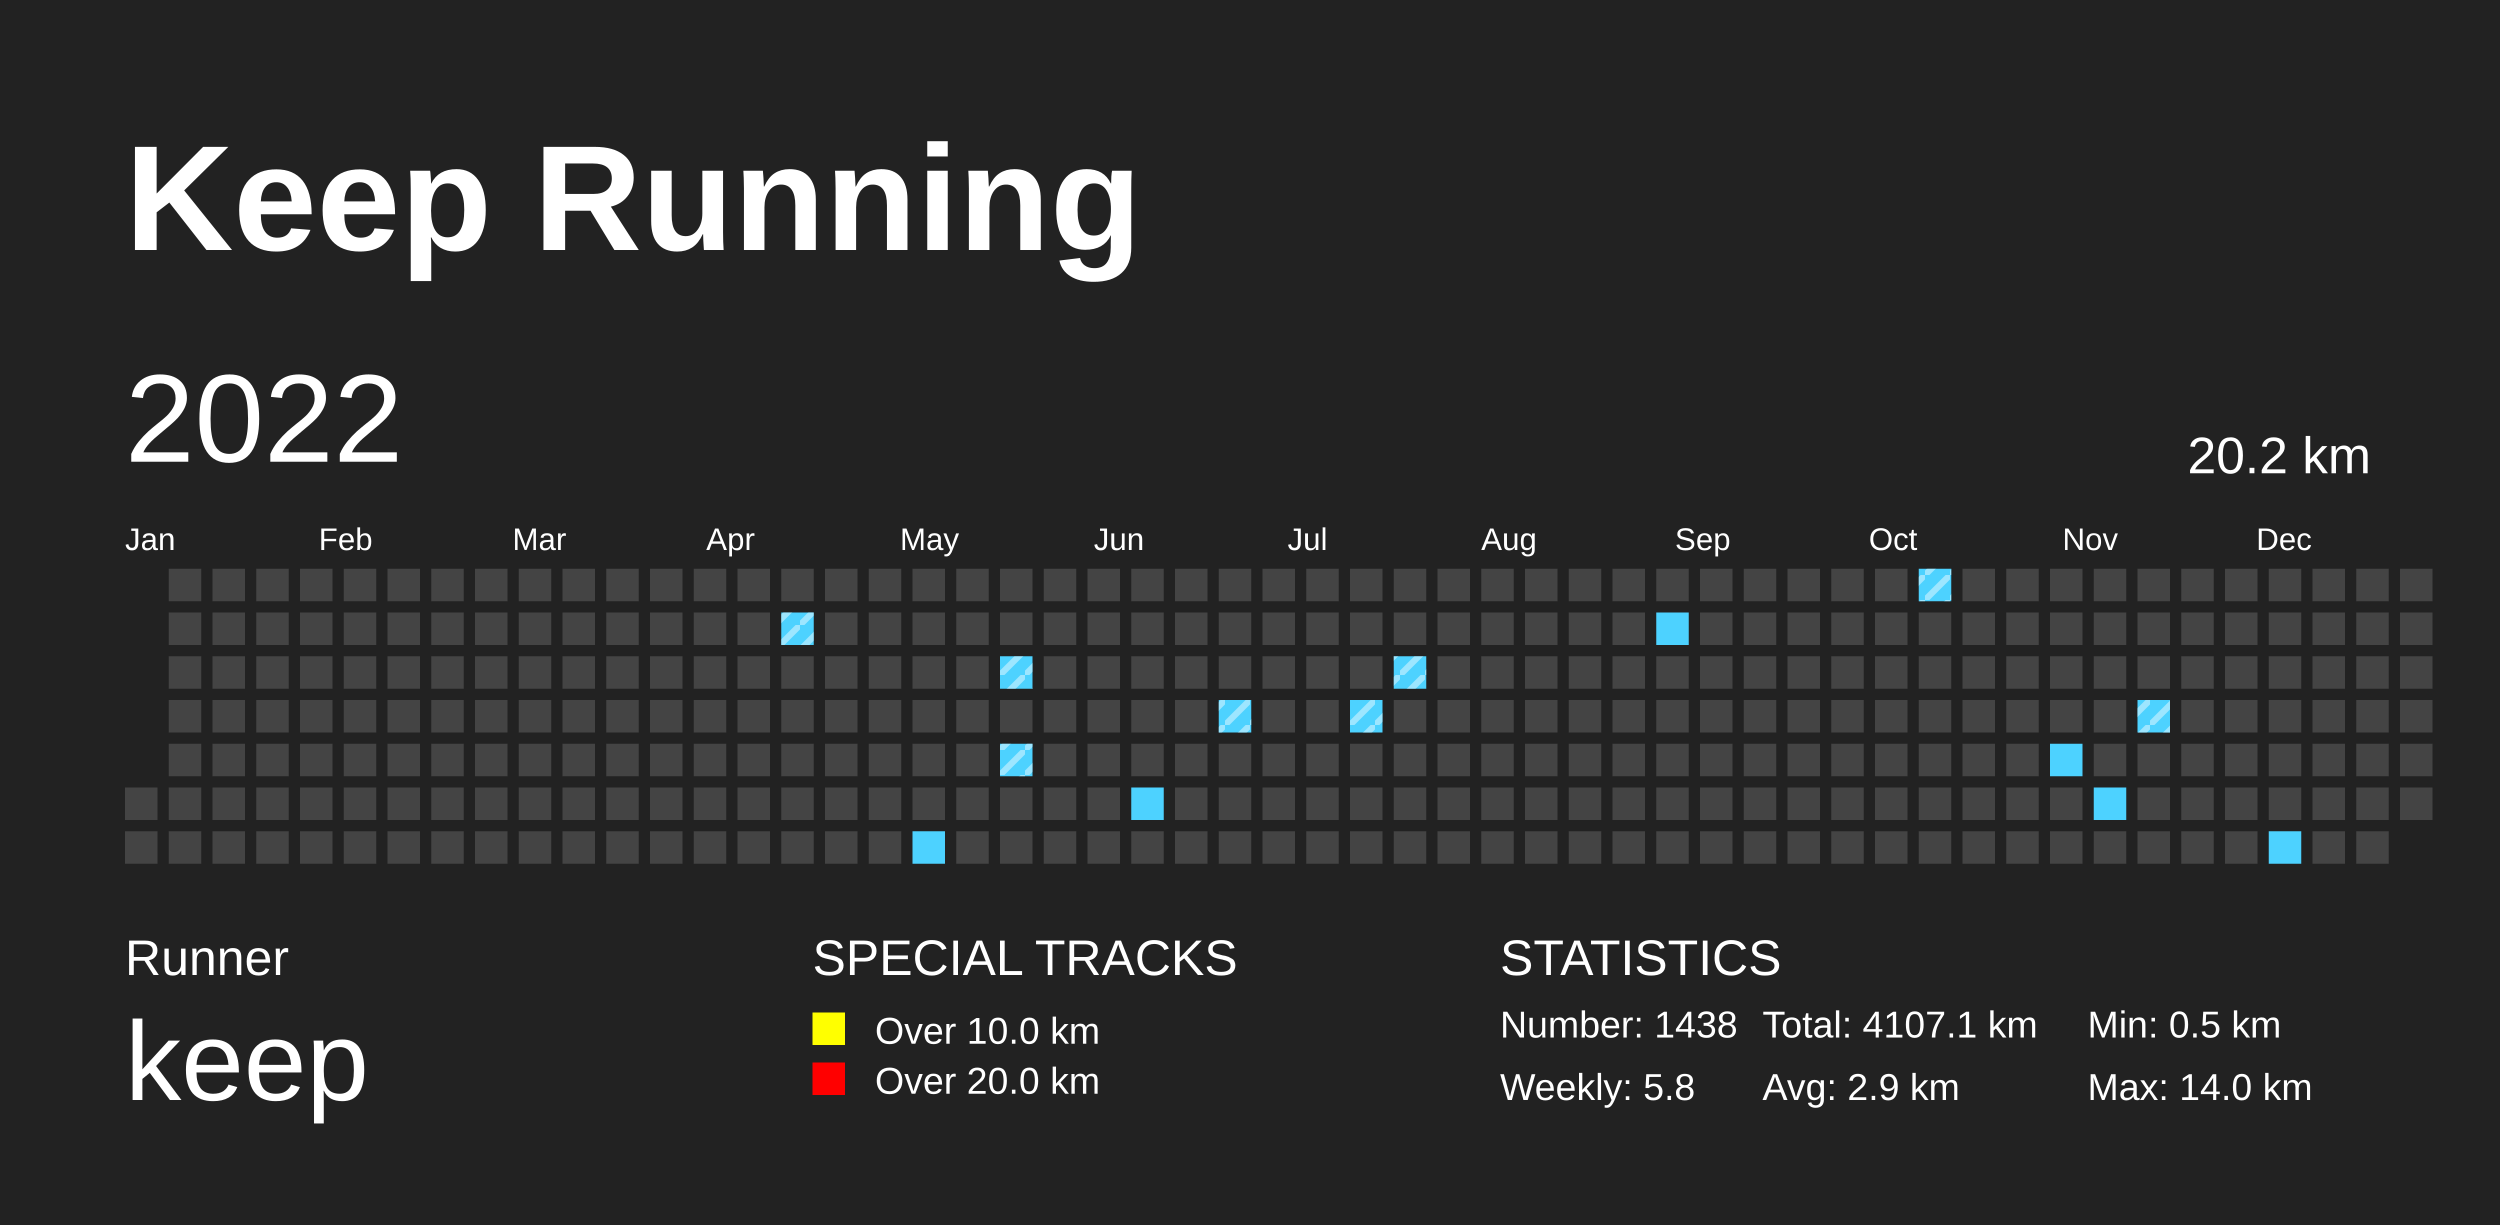
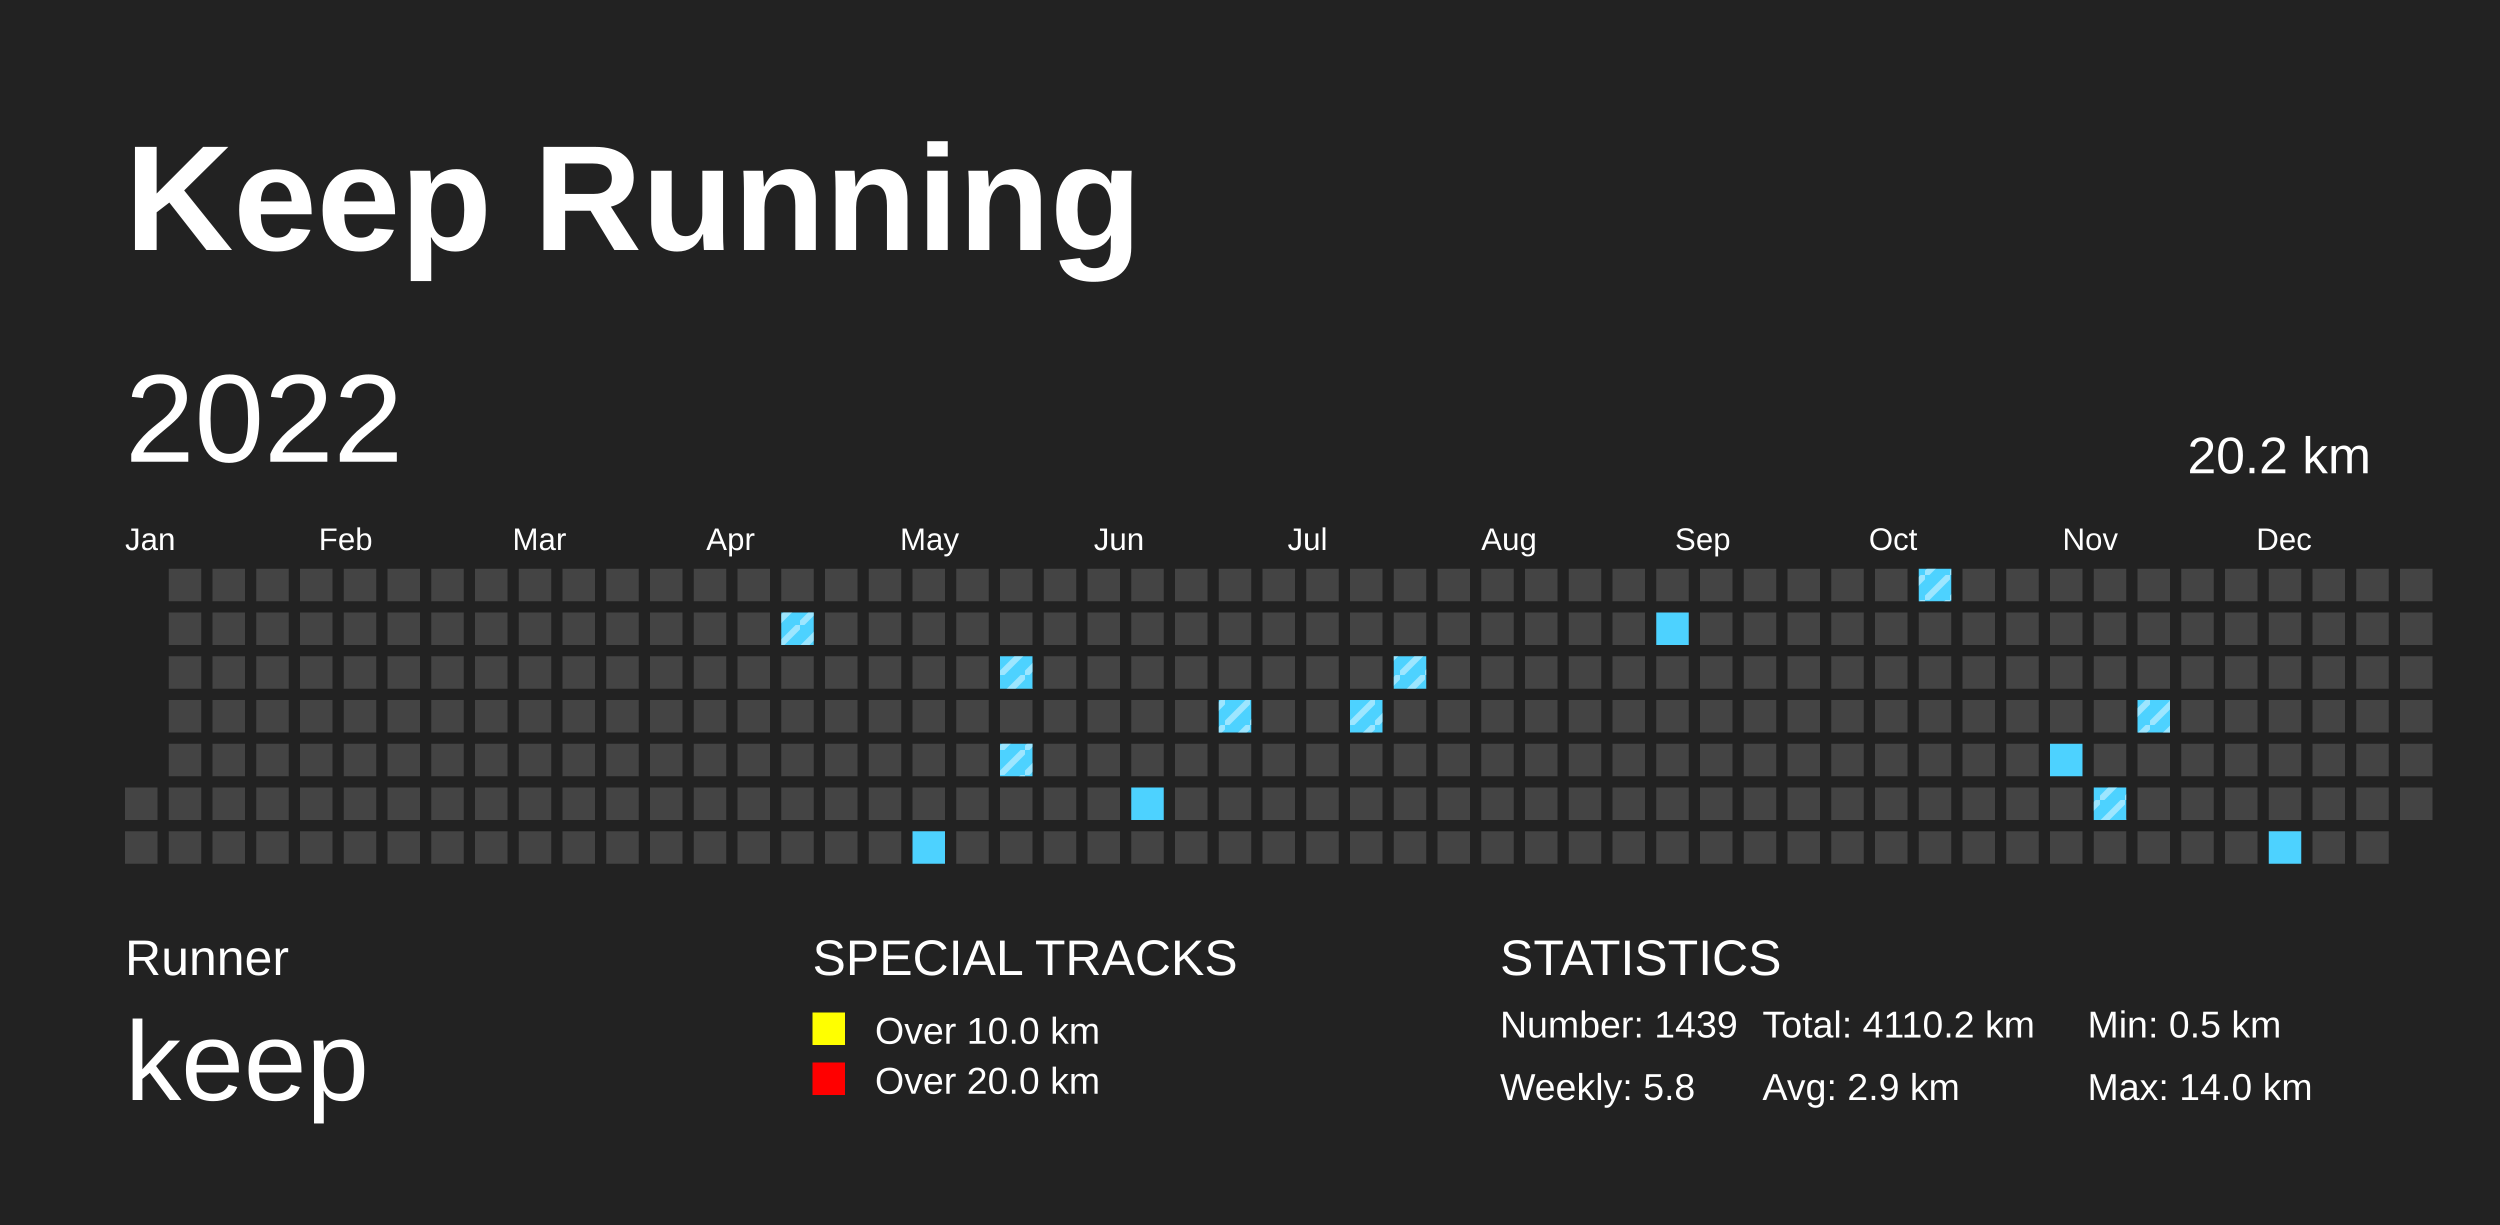
<svg xmlns="http://www.w3.org/2000/svg" baseProfile="full" height="98mm" version="1.1" viewBox="0,0,200,98" width="200mm">
  <defs>
    <pattern height="2" id="indoor-stripe" patternUnits="userSpaceOnUse" width="2">
      <line stroke="white" stroke-opacity="0.45" stroke-width="0.5" x1="0" x2="2" y1="2" y2="0" />
    </pattern>
  </defs>
  <rect fill="#222222" height="98" width="200" x="0" y="0" />
  <text fill="#FFFFFF" style="font-size:12px; font-family:Arial; font-weight:bold;" x="10" y="20">Keep Running</text>
  <text fill="#FFFFFF" style="font-size:4px; font-family:Arial" x="10" y="78">Runner</text>
  <text fill="#FFFFFF" style="font-size:9px; font-family:Arial" x="10" y="88">keep</text>
  <text fill="#FFFFFF" style="font-size:4px; font-family:Arial" x="65" y="78">SPECIAL TRACKS</text>
  <rect fill="yellow" height="2.6" width="2.6" x="65" y="81" />
  <text fill="#FFFFFF" style="font-size:3px; font-family:Arial" x="70" y="83.5">Over 10.0 km</text>
  <rect fill="red" height="2.6" width="2.6" x="65" y="85" />
  <text fill="#FFFFFF" style="font-size:3px; font-family:Arial" x="70" y="87.5">Over 20.0 km</text>
  <text fill="#FFFFFF" style="font-size:4px; font-family:Arial" x="120" y="78">STATISTICS</text>
-   <text fill="#FFFFFF" style="font-size:3px; font-family:Arial" x="120" y="83">Number: 1438</text>
+   <text fill="#FFFFFF" style="font-size:3px; font-family:Arial" x="120" y="83">Number: 1439</text>
  <text fill="#FFFFFF" style="font-size:3px; font-family:Arial" x="120" y="88">Weekly: 5.8</text>
-   <text fill="#FFFFFF" style="font-size:3px; font-family:Arial" x="141" y="83">Total: 4107.1 km</text>
+   <text fill="#FFFFFF" style="font-size:3px; font-family:Arial" x="141" y="83">Total: 4110.2 km</text>
  <text fill="#FFFFFF" style="font-size:3px; font-family:Arial" x="141" y="88">Avg: 2.9 km</text>
  <text fill="#FFFFFF" style="font-size:3px; font-family:Arial" x="167" y="83">Min: 0.5 km</text>
  <text fill="#FFFFFF" style="font-size:3px; font-family:Arial" x="167" y="88">Max: 14.0 km</text>
  <text dominant-baseline="hanging" fill="#FFFFFF" style="font-size:10.0px; font-family:Arial;" x="10" y="30">2022</text>
  <text dominant-baseline="hanging" fill="#FFFFFF" style="font-size:4.125px; font-family:Arial;" x="175" y="35">20.2 km</text>
  <text fill="#FFFFFF" style="font-size:2.5px; font-family:Arial" x="10.0" y="44">Jan</text>
  <text fill="#FFFFFF" style="font-size:2.5px; font-family:Arial" x="25.5" y="44">Feb</text>
  <text fill="#FFFFFF" style="font-size:2.5px; font-family:Arial" x="41.0" y="44">Mar</text>
  <text fill="#FFFFFF" style="font-size:2.5px; font-family:Arial" x="56.5" y="44">Apr</text>
  <text fill="#FFFFFF" style="font-size:2.5px; font-family:Arial" x="72.0" y="44">May</text>
  <text fill="#FFFFFF" style="font-size:2.5px; font-family:Arial" x="87.5" y="44">Jun</text>
  <text fill="#FFFFFF" style="font-size:2.5px; font-family:Arial" x="103.0" y="44">Jul</text>
  <text fill="#FFFFFF" style="font-size:2.5px; font-family:Arial" x="118.5" y="44">Aug</text>
  <text fill="#FFFFFF" style="font-size:2.5px; font-family:Arial" x="134.0" y="44">Sep</text>
  <text fill="#FFFFFF" style="font-size:2.5px; font-family:Arial" x="149.5" y="44">Oct</text>
  <text fill="#FFFFFF" style="font-size:2.5px; font-family:Arial" x="165.0" y="44">Nov</text>
  <text fill="#FFFFFF" style="font-size:2.5px; font-family:Arial" x="180.5" y="44">Dec</text>
  <rect fill="#444444" height="2.6" width="2.6" x="10.0" y="63.0" />
  <rect fill="#444444" height="2.6" width="2.6" x="10.0" y="66.5" />
  <rect fill="#444444" height="2.6" width="2.6" x="13.5" y="45.5" />
  <rect fill="#444444" height="2.6" width="2.6" x="13.5" y="49.0" />
  <rect fill="#444444" height="2.6" width="2.6" x="13.5" y="52.5" />
  <rect fill="#444444" height="2.6" width="2.6" x="13.5" y="56.0" />
  <rect fill="#444444" height="2.6" width="2.6" x="13.5" y="59.5" />
  <rect fill="#444444" height="2.6" width="2.6" x="13.5" y="63.0" />
  <rect fill="#444444" height="2.6" width="2.6" x="13.5" y="66.5" />
  <rect fill="#444444" height="2.6" width="2.6" x="17.0" y="45.5" />
  <rect fill="#444444" height="2.6" width="2.6" x="17.0" y="49.0" />
  <rect fill="#444444" height="2.6" width="2.6" x="17.0" y="52.5" />
  <rect fill="#444444" height="2.6" width="2.6" x="17.0" y="56.0" />
  <rect fill="#444444" height="2.6" width="2.6" x="17.0" y="59.5" />
  <rect fill="#444444" height="2.6" width="2.6" x="17.0" y="63.0" />
  <rect fill="#444444" height="2.6" width="2.6" x="17.0" y="66.5" />
  <rect fill="#444444" height="2.6" width="2.6" x="20.5" y="45.5" />
  <rect fill="#444444" height="2.6" width="2.6" x="20.5" y="49.0" />
  <rect fill="#444444" height="2.6" width="2.6" x="20.5" y="52.5" />
  <rect fill="#444444" height="2.6" width="2.6" x="20.5" y="56.0" />
  <rect fill="#444444" height="2.6" width="2.6" x="20.5" y="59.5" />
  <rect fill="#444444" height="2.6" width="2.6" x="20.5" y="63.0" />
  <rect fill="#444444" height="2.6" width="2.6" x="20.5" y="66.5" />
  <rect fill="#444444" height="2.6" width="2.6" x="24.0" y="45.5" />
  <rect fill="#444444" height="2.6" width="2.6" x="24.0" y="49.0" />
  <rect fill="#444444" height="2.6" width="2.6" x="24.0" y="52.5" />
  <rect fill="#444444" height="2.6" width="2.6" x="24.0" y="56.0" />
  <rect fill="#444444" height="2.6" width="2.6" x="24.0" y="59.5" />
  <rect fill="#444444" height="2.6" width="2.6" x="24.0" y="63.0" />
  <rect fill="#444444" height="2.6" width="2.6" x="24.0" y="66.5" />
  <rect fill="#444444" height="2.6" width="2.6" x="27.5" y="45.5" />
  <rect fill="#444444" height="2.6" width="2.6" x="27.5" y="49.0" />
  <rect fill="#444444" height="2.6" width="2.6" x="27.5" y="52.5" />
  <rect fill="#444444" height="2.6" width="2.6" x="27.5" y="56.0" />
  <rect fill="#444444" height="2.6" width="2.6" x="27.5" y="59.5" />
  <rect fill="#444444" height="2.6" width="2.6" x="27.5" y="63.0" />
  <rect fill="#444444" height="2.6" width="2.6" x="27.5" y="66.5" />
  <rect fill="#444444" height="2.6" width="2.6" x="31.0" y="45.5" />
  <rect fill="#444444" height="2.6" width="2.6" x="31.0" y="49.0" />
  <rect fill="#444444" height="2.6" width="2.6" x="31.0" y="52.5" />
  <rect fill="#444444" height="2.6" width="2.6" x="31.0" y="56.0" />
  <rect fill="#444444" height="2.6" width="2.6" x="31.0" y="59.5" />
  <rect fill="#444444" height="2.6" width="2.6" x="31.0" y="63.0" />
  <rect fill="#444444" height="2.6" width="2.6" x="31.0" y="66.5" />
  <rect fill="#444444" height="2.6" width="2.6" x="34.5" y="45.5" />
  <rect fill="#444444" height="2.6" width="2.6" x="34.5" y="49.0" />
  <rect fill="#444444" height="2.6" width="2.6" x="34.5" y="52.5" />
  <rect fill="#444444" height="2.6" width="2.6" x="34.5" y="56.0" />
  <rect fill="#444444" height="2.6" width="2.6" x="34.5" y="59.5" />
  <rect fill="#444444" height="2.6" width="2.6" x="34.5" y="63.0" />
  <rect fill="#444444" height="2.6" width="2.6" x="34.5" y="66.5" />
  <rect fill="#444444" height="2.6" width="2.6" x="38.0" y="45.5" />
  <rect fill="#444444" height="2.6" width="2.6" x="38.0" y="49.0" />
  <rect fill="#444444" height="2.6" width="2.6" x="38.0" y="52.5" />
  <rect fill="#444444" height="2.6" width="2.6" x="38.0" y="56.0" />
  <rect fill="#444444" height="2.6" width="2.6" x="38.0" y="59.5" />
  <rect fill="#444444" height="2.6" width="2.6" x="38.0" y="63.0" />
  <rect fill="#444444" height="2.6" width="2.6" x="38.0" y="66.5" />
  <rect fill="#444444" height="2.6" width="2.6" x="41.5" y="45.5" />
  <rect fill="#444444" height="2.6" width="2.6" x="41.5" y="49.0" />
  <rect fill="#444444" height="2.6" width="2.6" x="41.5" y="52.5" />
  <rect fill="#444444" height="2.6" width="2.6" x="41.5" y="56.0" />
  <rect fill="#444444" height="2.6" width="2.6" x="41.5" y="59.5" />
  <rect fill="#444444" height="2.6" width="2.6" x="41.5" y="63.0" />
  <rect fill="#444444" height="2.6" width="2.6" x="41.5" y="66.5" />
  <rect fill="#444444" height="2.6" width="2.6" x="45.0" y="45.5" />
  <rect fill="#444444" height="2.6" width="2.6" x="45.0" y="49.0" />
  <rect fill="#444444" height="2.6" width="2.6" x="45.0" y="52.5" />
  <rect fill="#444444" height="2.6" width="2.6" x="45.0" y="56.0" />
  <rect fill="#444444" height="2.6" width="2.6" x="45.0" y="59.5" />
  <rect fill="#444444" height="2.6" width="2.6" x="45.0" y="63.0" />
  <rect fill="#444444" height="2.6" width="2.6" x="45.0" y="66.5" />
  <rect fill="#444444" height="2.6" width="2.6" x="48.5" y="45.5" />
  <rect fill="#444444" height="2.6" width="2.6" x="48.5" y="49.0" />
  <rect fill="#444444" height="2.6" width="2.6" x="48.5" y="52.5" />
  <rect fill="#444444" height="2.6" width="2.6" x="48.5" y="56.0" />
  <rect fill="#444444" height="2.6" width="2.6" x="48.5" y="59.5" />
  <rect fill="#444444" height="2.6" width="2.6" x="48.5" y="63.0" />
  <rect fill="#444444" height="2.6" width="2.6" x="48.5" y="66.5" />
  <rect fill="#444444" height="2.6" width="2.6" x="52.0" y="45.5" />
  <rect fill="#444444" height="2.6" width="2.6" x="52.0" y="49.0" />
  <rect fill="#444444" height="2.6" width="2.6" x="52.0" y="52.5" />
  <rect fill="#444444" height="2.6" width="2.6" x="52.0" y="56.0" />
  <rect fill="#444444" height="2.6" width="2.6" x="52.0" y="59.5" />
  <rect fill="#444444" height="2.6" width="2.6" x="52.0" y="63.0" />
  <rect fill="#444444" height="2.6" width="2.6" x="52.0" y="66.5" />
  <rect fill="#444444" height="2.6" width="2.6" x="55.5" y="45.5" />
  <rect fill="#444444" height="2.6" width="2.6" x="55.5" y="49.0" />
  <rect fill="#444444" height="2.6" width="2.6" x="55.5" y="52.5" />
  <rect fill="#444444" height="2.6" width="2.6" x="55.5" y="56.0" />
  <rect fill="#444444" height="2.6" width="2.6" x="55.5" y="59.5" />
  <rect fill="#444444" height="2.6" width="2.6" x="55.5" y="63.0" />
  <rect fill="#444444" height="2.6" width="2.6" x="55.5" y="66.5" />
  <rect fill="#444444" height="2.6" width="2.6" x="59.0" y="45.5" />
  <rect fill="#444444" height="2.6" width="2.6" x="59.0" y="49.0" />
  <rect fill="#444444" height="2.6" width="2.6" x="59.0" y="52.5" />
  <rect fill="#444444" height="2.6" width="2.6" x="59.0" y="56.0" />
  <rect fill="#444444" height="2.6" width="2.6" x="59.0" y="59.5" />
  <rect fill="#444444" height="2.6" width="2.6" x="59.0" y="63.0" />
  <rect fill="#444444" height="2.6" width="2.6" x="59.0" y="66.5" />
  <rect fill="#444444" height="2.6" width="2.6" x="62.5" y="45.5" />
  <rect fill="#4DD2FF" height="2.6" width="2.6" x="62.5" y="49.0" />
  <rect fill="url(#indoor-stripe)" height="2.6" style="pointer-events: none;" width="2.6" x="62.5" y="49.0" />
  <rect fill="#444444" height="2.6" width="2.6" x="62.5" y="52.5" />
  <rect fill="#444444" height="2.6" width="2.6" x="62.5" y="56.0" />
  <rect fill="#444444" height="2.6" width="2.6" x="62.5" y="59.5" />
  <rect fill="#444444" height="2.6" width="2.6" x="62.5" y="63.0" />
  <rect fill="#444444" height="2.6" width="2.6" x="62.5" y="66.5" />
  <rect fill="#444444" height="2.6" width="2.6" x="66.0" y="45.5" />
  <rect fill="#444444" height="2.6" width="2.6" x="66.0" y="49.0" />
  <rect fill="#444444" height="2.6" width="2.6" x="66.0" y="52.5" />
  <rect fill="#444444" height="2.6" width="2.6" x="66.0" y="56.0" />
  <rect fill="#444444" height="2.6" width="2.6" x="66.0" y="59.5" />
  <rect fill="#444444" height="2.6" width="2.6" x="66.0" y="63.0" />
  <rect fill="#444444" height="2.6" width="2.6" x="66.0" y="66.5" />
  <rect fill="#444444" height="2.6" width="2.6" x="69.5" y="45.5" />
  <rect fill="#444444" height="2.6" width="2.6" x="69.5" y="49.0" />
  <rect fill="#444444" height="2.6" width="2.6" x="69.5" y="52.5" />
  <rect fill="#444444" height="2.6" width="2.6" x="69.5" y="56.0" />
  <rect fill="#444444" height="2.6" width="2.6" x="69.5" y="59.5" />
  <rect fill="#444444" height="2.6" width="2.6" x="69.5" y="63.0" />
  <rect fill="#444444" height="2.6" width="2.6" x="69.5" y="66.5" />
  <rect fill="#444444" height="2.6" width="2.6" x="73.0" y="45.5" />
  <rect fill="#444444" height="2.6" width="2.6" x="73.0" y="49.0" />
  <rect fill="#444444" height="2.6" width="2.6" x="73.0" y="52.5" />
  <rect fill="#444444" height="2.6" width="2.6" x="73.0" y="56.0" />
  <rect fill="#444444" height="2.6" width="2.6" x="73.0" y="59.5" />
  <rect fill="#444444" height="2.6" width="2.6" x="73.0" y="63.0" />
  <rect fill="#4DD2FF" height="2.6" width="2.6" x="73.0" y="66.5" />
  <rect fill="#444444" height="2.6" width="2.6" x="76.5" y="45.5" />
  <rect fill="#444444" height="2.6" width="2.6" x="76.5" y="49.0" />
  <rect fill="#444444" height="2.6" width="2.6" x="76.5" y="52.5" />
  <rect fill="#444444" height="2.6" width="2.6" x="76.5" y="56.0" />
  <rect fill="#444444" height="2.6" width="2.6" x="76.5" y="59.5" />
  <rect fill="#444444" height="2.6" width="2.6" x="76.5" y="63.0" />
  <rect fill="#444444" height="2.6" width="2.6" x="76.5" y="66.5" />
  <rect fill="#444444" height="2.6" width="2.6" x="80.0" y="45.5" />
  <rect fill="#444444" height="2.6" width="2.6" x="80.0" y="49.0" />
  <rect fill="#4DD2FF" height="2.6" width="2.6" x="80.0" y="52.5" />
  <rect fill="url(#indoor-stripe)" height="2.6" style="pointer-events: none;" width="2.6" x="80.0" y="52.5" />
  <rect fill="#444444" height="2.6" width="2.6" x="80.0" y="56.0" />
  <rect fill="#4DD2FF" height="2.6" width="2.6" x="80.0" y="59.5" />
  <rect fill="url(#indoor-stripe)" height="2.6" style="pointer-events: none;" width="2.6" x="80.0" y="59.5" />
  <rect fill="#444444" height="2.6" width="2.6" x="80.0" y="63.0" />
  <rect fill="#444444" height="2.6" width="2.6" x="80.0" y="66.5" />
  <rect fill="#444444" height="2.6" width="2.6" x="83.5" y="45.5" />
  <rect fill="#444444" height="2.6" width="2.6" x="83.5" y="49.0" />
  <rect fill="#444444" height="2.6" width="2.6" x="83.5" y="52.5" />
  <rect fill="#444444" height="2.6" width="2.6" x="83.5" y="56.0" />
  <rect fill="#444444" height="2.6" width="2.6" x="83.5" y="59.5" />
  <rect fill="#444444" height="2.6" width="2.6" x="83.5" y="63.0" />
  <rect fill="#444444" height="2.6" width="2.6" x="83.5" y="66.5" />
  <rect fill="#444444" height="2.6" width="2.6" x="87.0" y="45.5" />
  <rect fill="#444444" height="2.6" width="2.6" x="87.0" y="49.0" />
  <rect fill="#444444" height="2.6" width="2.6" x="87.0" y="52.5" />
  <rect fill="#444444" height="2.6" width="2.6" x="87.0" y="56.0" />
  <rect fill="#444444" height="2.6" width="2.6" x="87.0" y="59.5" />
  <rect fill="#444444" height="2.6" width="2.6" x="87.0" y="63.0" />
  <rect fill="#444444" height="2.6" width="2.6" x="87.0" y="66.5" />
  <rect fill="#444444" height="2.6" width="2.6" x="90.5" y="45.5" />
  <rect fill="#444444" height="2.6" width="2.6" x="90.5" y="49.0" />
  <rect fill="#444444" height="2.6" width="2.6" x="90.5" y="52.5" />
  <rect fill="#444444" height="2.6" width="2.6" x="90.5" y="56.0" />
  <rect fill="#444444" height="2.6" width="2.6" x="90.5" y="59.5" />
  <rect fill="#4DD2FF" height="2.6" width="2.6" x="90.5" y="63.0" />
  <rect fill="#444444" height="2.6" width="2.6" x="90.5" y="66.5" />
  <rect fill="#444444" height="2.6" width="2.6" x="94.0" y="45.5" />
  <rect fill="#444444" height="2.6" width="2.6" x="94.0" y="49.0" />
  <rect fill="#444444" height="2.6" width="2.6" x="94.0" y="52.5" />
  <rect fill="#444444" height="2.6" width="2.6" x="94.0" y="56.0" />
  <rect fill="#444444" height="2.6" width="2.6" x="94.0" y="59.5" />
  <rect fill="#444444" height="2.6" width="2.6" x="94.0" y="63.0" />
  <rect fill="#444444" height="2.6" width="2.6" x="94.0" y="66.5" />
  <rect fill="#444444" height="2.6" width="2.6" x="97.5" y="45.5" />
  <rect fill="#444444" height="2.6" width="2.6" x="97.5" y="49.0" />
  <rect fill="#444444" height="2.6" width="2.6" x="97.5" y="52.5" />
  <rect fill="#4DD2FF" height="2.6" width="2.6" x="97.5" y="56.0" />
  <rect fill="url(#indoor-stripe)" height="2.6" style="pointer-events: none;" width="2.6" x="97.5" y="56.0" />
  <rect fill="#444444" height="2.6" width="2.6" x="97.5" y="59.5" />
  <rect fill="#444444" height="2.6" width="2.6" x="97.5" y="63.0" />
  <rect fill="#444444" height="2.6" width="2.6" x="97.5" y="66.5" />
  <rect fill="#444444" height="2.6" width="2.6" x="101.0" y="45.5" />
  <rect fill="#444444" height="2.6" width="2.6" x="101.0" y="49.0" />
  <rect fill="#444444" height="2.6" width="2.6" x="101.0" y="52.5" />
  <rect fill="#444444" height="2.6" width="2.6" x="101.0" y="56.0" />
  <rect fill="#444444" height="2.6" width="2.6" x="101.0" y="59.5" />
  <rect fill="#444444" height="2.6" width="2.6" x="101.0" y="63.0" />
  <rect fill="#444444" height="2.6" width="2.6" x="101.0" y="66.5" />
  <rect fill="#444444" height="2.6" width="2.6" x="104.5" y="45.5" />
  <rect fill="#444444" height="2.6" width="2.6" x="104.5" y="49.0" />
  <rect fill="#444444" height="2.6" width="2.6" x="104.5" y="52.5" />
  <rect fill="#444444" height="2.6" width="2.6" x="104.5" y="56.0" />
  <rect fill="#444444" height="2.6" width="2.6" x="104.5" y="59.5" />
  <rect fill="#444444" height="2.6" width="2.6" x="104.5" y="63.0" />
  <rect fill="#444444" height="2.6" width="2.6" x="104.5" y="66.5" />
  <rect fill="#444444" height="2.6" width="2.6" x="108.0" y="45.5" />
  <rect fill="#444444" height="2.6" width="2.6" x="108.0" y="49.0" />
  <rect fill="#444444" height="2.6" width="2.6" x="108.0" y="52.5" />
  <rect fill="#4DD2FF" height="2.6" width="2.6" x="108.0" y="56.0" />
  <rect fill="url(#indoor-stripe)" height="2.6" style="pointer-events: none;" width="2.6" x="108.0" y="56.0" />
  <rect fill="#444444" height="2.6" width="2.6" x="108.0" y="59.5" />
  <rect fill="#444444" height="2.6" width="2.6" x="108.0" y="63.0" />
  <rect fill="#444444" height="2.6" width="2.6" x="108.0" y="66.5" />
  <rect fill="#444444" height="2.6" width="2.6" x="111.5" y="45.5" />
  <rect fill="#444444" height="2.6" width="2.6" x="111.5" y="49.0" />
  <rect fill="#4DD2FF" height="2.6" width="2.6" x="111.5" y="52.5" />
  <rect fill="url(#indoor-stripe)" height="2.6" style="pointer-events: none;" width="2.6" x="111.5" y="52.5" />
  <rect fill="#444444" height="2.6" width="2.6" x="111.5" y="56.0" />
  <rect fill="#444444" height="2.6" width="2.6" x="111.5" y="59.5" />
  <rect fill="#444444" height="2.6" width="2.6" x="111.5" y="63.0" />
  <rect fill="#444444" height="2.6" width="2.6" x="111.5" y="66.5" />
  <rect fill="#444444" height="2.6" width="2.6" x="115.0" y="45.5" />
  <rect fill="#444444" height="2.6" width="2.6" x="115.0" y="49.0" />
  <rect fill="#444444" height="2.6" width="2.6" x="115.0" y="52.5" />
  <rect fill="#444444" height="2.6" width="2.6" x="115.0" y="56.0" />
  <rect fill="#444444" height="2.6" width="2.6" x="115.0" y="59.5" />
  <rect fill="#444444" height="2.6" width="2.6" x="115.0" y="63.0" />
  <rect fill="#444444" height="2.6" width="2.6" x="115.0" y="66.5" />
  <rect fill="#444444" height="2.6" width="2.6" x="118.5" y="45.5" />
  <rect fill="#444444" height="2.6" width="2.6" x="118.5" y="49.0" />
  <rect fill="#444444" height="2.6" width="2.6" x="118.5" y="52.5" />
  <rect fill="#444444" height="2.6" width="2.6" x="118.5" y="56.0" />
  <rect fill="#444444" height="2.6" width="2.6" x="118.5" y="59.5" />
  <rect fill="#444444" height="2.6" width="2.6" x="118.5" y="63.0" />
  <rect fill="#444444" height="2.6" width="2.6" x="118.5" y="66.5" />
  <rect fill="#444444" height="2.6" width="2.6" x="122.0" y="45.5" />
  <rect fill="#444444" height="2.6" width="2.6" x="122.0" y="49.0" />
  <rect fill="#444444" height="2.6" width="2.6" x="122.0" y="52.5" />
  <rect fill="#444444" height="2.6" width="2.6" x="122.0" y="56.0" />
  <rect fill="#444444" height="2.6" width="2.6" x="122.0" y="59.5" />
  <rect fill="#444444" height="2.6" width="2.6" x="122.0" y="63.0" />
  <rect fill="#444444" height="2.6" width="2.6" x="122.0" y="66.5" />
  <rect fill="#444444" height="2.6" width="2.6" x="125.5" y="45.5" />
  <rect fill="#444444" height="2.6" width="2.6" x="125.5" y="49.0" />
  <rect fill="#444444" height="2.6" width="2.6" x="125.5" y="52.5" />
  <rect fill="#444444" height="2.6" width="2.6" x="125.5" y="56.0" />
  <rect fill="#444444" height="2.6" width="2.6" x="125.5" y="59.5" />
  <rect fill="#444444" height="2.6" width="2.6" x="125.5" y="63.0" />
  <rect fill="#444444" height="2.6" width="2.6" x="125.5" y="66.5" />
  <rect fill="#444444" height="2.6" width="2.6" x="129.0" y="45.5" />
  <rect fill="#444444" height="2.6" width="2.6" x="129.0" y="49.0" />
  <rect fill="#444444" height="2.6" width="2.6" x="129.0" y="52.5" />
  <rect fill="#444444" height="2.6" width="2.6" x="129.0" y="56.0" />
  <rect fill="#444444" height="2.6" width="2.6" x="129.0" y="59.5" />
  <rect fill="#444444" height="2.6" width="2.6" x="129.0" y="63.0" />
  <rect fill="#444444" height="2.6" width="2.6" x="129.0" y="66.5" />
  <rect fill="#444444" height="2.6" width="2.6" x="132.5" y="45.5" />
  <rect fill="#4DD2FF" height="2.6" width="2.6" x="132.5" y="49.0" />
  <rect fill="#444444" height="2.6" width="2.6" x="132.5" y="52.5" />
  <rect fill="#444444" height="2.6" width="2.6" x="132.5" y="56.0" />
  <rect fill="#444444" height="2.6" width="2.6" x="132.5" y="59.5" />
  <rect fill="#444444" height="2.6" width="2.6" x="132.5" y="63.0" />
  <rect fill="#444444" height="2.6" width="2.6" x="132.5" y="66.5" />
  <rect fill="#444444" height="2.6" width="2.6" x="136.0" y="45.5" />
  <rect fill="#444444" height="2.6" width="2.6" x="136.0" y="49.0" />
  <rect fill="#444444" height="2.6" width="2.6" x="136.0" y="52.5" />
  <rect fill="#444444" height="2.6" width="2.6" x="136.0" y="56.0" />
  <rect fill="#444444" height="2.6" width="2.6" x="136.0" y="59.5" />
  <rect fill="#444444" height="2.6" width="2.6" x="136.0" y="63.0" />
  <rect fill="#444444" height="2.6" width="2.6" x="136.0" y="66.5" />
  <rect fill="#444444" height="2.6" width="2.6" x="139.5" y="45.5" />
  <rect fill="#444444" height="2.6" width="2.6" x="139.5" y="49.0" />
  <rect fill="#444444" height="2.6" width="2.6" x="139.5" y="52.5" />
  <rect fill="#444444" height="2.6" width="2.6" x="139.5" y="56.0" />
  <rect fill="#444444" height="2.6" width="2.6" x="139.5" y="59.5" />
  <rect fill="#444444" height="2.6" width="2.6" x="139.5" y="63.0" />
  <rect fill="#444444" height="2.6" width="2.6" x="139.5" y="66.5" />
  <rect fill="#444444" height="2.6" width="2.6" x="143.0" y="45.5" />
  <rect fill="#444444" height="2.6" width="2.6" x="143.0" y="49.0" />
  <rect fill="#444444" height="2.6" width="2.6" x="143.0" y="52.5" />
  <rect fill="#444444" height="2.6" width="2.6" x="143.0" y="56.0" />
  <rect fill="#444444" height="2.6" width="2.6" x="143.0" y="59.5" />
  <rect fill="#444444" height="2.6" width="2.6" x="143.0" y="63.0" />
  <rect fill="#444444" height="2.6" width="2.6" x="143.0" y="66.5" />
  <rect fill="#444444" height="2.6" width="2.6" x="146.5" y="45.5" />
  <rect fill="#444444" height="2.6" width="2.6" x="146.5" y="49.0" />
  <rect fill="#444444" height="2.6" width="2.6" x="146.5" y="52.5" />
  <rect fill="#444444" height="2.6" width="2.6" x="146.5" y="56.0" />
  <rect fill="#444444" height="2.6" width="2.6" x="146.5" y="59.5" />
  <rect fill="#444444" height="2.6" width="2.6" x="146.5" y="63.0" />
  <rect fill="#444444" height="2.6" width="2.6" x="146.5" y="66.5" />
  <rect fill="#444444" height="2.6" width="2.6" x="150.0" y="45.5" />
  <rect fill="#444444" height="2.6" width="2.6" x="150.0" y="49.0" />
  <rect fill="#444444" height="2.6" width="2.6" x="150.0" y="52.5" />
  <rect fill="#444444" height="2.6" width="2.6" x="150.0" y="56.0" />
  <rect fill="#444444" height="2.6" width="2.6" x="150.0" y="59.5" />
  <rect fill="#444444" height="2.6" width="2.6" x="150.0" y="63.0" />
  <rect fill="#444444" height="2.6" width="2.6" x="150.0" y="66.5" />
  <rect fill="#4DD2FF" height="2.6" width="2.6" x="153.5" y="45.5" />
  <rect fill="url(#indoor-stripe)" height="2.6" style="pointer-events: none;" width="2.6" x="153.5" y="45.5" />
  <rect fill="#444444" height="2.6" width="2.6" x="153.5" y="49.0" />
  <rect fill="#444444" height="2.6" width="2.6" x="153.5" y="52.5" />
  <rect fill="#444444" height="2.6" width="2.6" x="153.5" y="56.0" />
  <rect fill="#444444" height="2.6" width="2.6" x="153.5" y="59.5" />
  <rect fill="#444444" height="2.6" width="2.6" x="153.5" y="63.0" />
  <rect fill="#444444" height="2.6" width="2.6" x="153.5" y="66.5" />
  <rect fill="#444444" height="2.6" width="2.6" x="157.0" y="45.5" />
  <rect fill="#444444" height="2.6" width="2.6" x="157.0" y="49.0" />
  <rect fill="#444444" height="2.6" width="2.6" x="157.0" y="52.5" />
  <rect fill="#444444" height="2.6" width="2.6" x="157.0" y="56.0" />
  <rect fill="#444444" height="2.6" width="2.6" x="157.0" y="59.5" />
  <rect fill="#444444" height="2.6" width="2.6" x="157.0" y="63.0" />
  <rect fill="#444444" height="2.6" width="2.6" x="157.0" y="66.5" />
  <rect fill="#444444" height="2.6" width="2.6" x="160.5" y="45.5" />
  <rect fill="#444444" height="2.6" width="2.6" x="160.5" y="49.0" />
  <rect fill="#444444" height="2.6" width="2.6" x="160.5" y="52.5" />
  <rect fill="#444444" height="2.6" width="2.6" x="160.5" y="56.0" />
  <rect fill="#444444" height="2.6" width="2.6" x="160.5" y="59.5" />
  <rect fill="#444444" height="2.6" width="2.6" x="160.5" y="63.0" />
  <rect fill="#444444" height="2.6" width="2.6" x="160.5" y="66.5" />
  <rect fill="#444444" height="2.6" width="2.6" x="164.0" y="45.5" />
  <rect fill="#444444" height="2.6" width="2.6" x="164.0" y="49.0" />
  <rect fill="#444444" height="2.6" width="2.6" x="164.0" y="52.5" />
  <rect fill="#444444" height="2.6" width="2.6" x="164.0" y="56.0" />
  <rect fill="#4DD2FF" height="2.6" width="2.6" x="164.0" y="59.5" />
  <rect fill="#444444" height="2.6" width="2.6" x="164.0" y="63.0" />
  <rect fill="#444444" height="2.6" width="2.6" x="164.0" y="66.5" />
  <rect fill="#444444" height="2.6" width="2.6" x="167.5" y="45.5" />
  <rect fill="#444444" height="2.6" width="2.6" x="167.5" y="49.0" />
  <rect fill="#444444" height="2.6" width="2.6" x="167.5" y="52.5" />
  <rect fill="#444444" height="2.6" width="2.6" x="167.5" y="56.0" />
  <rect fill="#444444" height="2.6" width="2.6" x="167.5" y="59.5" />
  <rect fill="#4DD2FF" height="2.6" width="2.6" x="167.5" y="63.0" />
+   <rect fill="url(#indoor-stripe)" height="2.6" style="pointer-events: none;" width="2.6" x="167.5" y="63.0" />
  <rect fill="#444444" height="2.6" width="2.6" x="167.5" y="66.5" />
  <rect fill="#444444" height="2.6" width="2.6" x="171.0" y="45.5" />
  <rect fill="#444444" height="2.6" width="2.6" x="171.0" y="49.0" />
  <rect fill="#444444" height="2.6" width="2.6" x="171.0" y="52.5" />
  <rect fill="#4DD2FF" height="2.6" width="2.6" x="171.0" y="56.0" />
  <rect fill="url(#indoor-stripe)" height="2.6" style="pointer-events: none;" width="2.6" x="171.0" y="56.0" />
  <rect fill="#444444" height="2.6" width="2.6" x="171.0" y="59.5" />
  <rect fill="#444444" height="2.6" width="2.6" x="171.0" y="63.0" />
  <rect fill="#444444" height="2.6" width="2.6" x="171.0" y="66.5" />
  <rect fill="#444444" height="2.6" width="2.6" x="174.5" y="45.5" />
  <rect fill="#444444" height="2.6" width="2.6" x="174.5" y="49.0" />
  <rect fill="#444444" height="2.6" width="2.6" x="174.5" y="52.5" />
  <rect fill="#444444" height="2.6" width="2.6" x="174.5" y="56.0" />
  <rect fill="#444444" height="2.6" width="2.6" x="174.5" y="59.5" />
  <rect fill="#444444" height="2.6" width="2.6" x="174.5" y="63.0" />
  <rect fill="#444444" height="2.6" width="2.6" x="174.5" y="66.5" />
  <rect fill="#444444" height="2.6" width="2.6" x="178.0" y="45.5" />
  <rect fill="#444444" height="2.6" width="2.6" x="178.0" y="49.0" />
  <rect fill="#444444" height="2.6" width="2.6" x="178.0" y="52.5" />
  <rect fill="#444444" height="2.6" width="2.6" x="178.0" y="56.0" />
  <rect fill="#444444" height="2.6" width="2.6" x="178.0" y="59.5" />
  <rect fill="#444444" height="2.6" width="2.6" x="178.0" y="63.0" />
  <rect fill="#444444" height="2.6" width="2.6" x="178.0" y="66.5" />
  <rect fill="#444444" height="2.6" width="2.6" x="181.5" y="45.5" />
  <rect fill="#444444" height="2.6" width="2.6" x="181.5" y="49.0" />
  <rect fill="#444444" height="2.6" width="2.6" x="181.5" y="52.5" />
  <rect fill="#444444" height="2.6" width="2.6" x="181.5" y="56.0" />
  <rect fill="#444444" height="2.6" width="2.6" x="181.5" y="59.5" />
  <rect fill="#444444" height="2.6" width="2.6" x="181.5" y="63.0" />
  <rect fill="#4DD2FF" height="2.6" width="2.6" x="181.5" y="66.5" />
  <rect fill="#444444" height="2.6" width="2.6" x="185.0" y="45.5" />
  <rect fill="#444444" height="2.6" width="2.6" x="185.0" y="49.0" />
  <rect fill="#444444" height="2.6" width="2.6" x="185.0" y="52.5" />
  <rect fill="#444444" height="2.6" width="2.6" x="185.0" y="56.0" />
  <rect fill="#444444" height="2.6" width="2.6" x="185.0" y="59.5" />
  <rect fill="#444444" height="2.6" width="2.6" x="185.0" y="63.0" />
  <rect fill="#444444" height="2.6" width="2.6" x="185.0" y="66.5" />
  <rect fill="#444444" height="2.6" width="2.6" x="188.5" y="45.5" />
  <rect fill="#444444" height="2.6" width="2.6" x="188.5" y="49.0" />
  <rect fill="#444444" height="2.6" width="2.6" x="188.5" y="52.5" />
  <rect fill="#444444" height="2.6" width="2.6" x="188.5" y="56.0" />
  <rect fill="#444444" height="2.6" width="2.6" x="188.5" y="59.5" />
  <rect fill="#444444" height="2.6" width="2.6" x="188.5" y="63.0" />
  <rect fill="#444444" height="2.6" width="2.6" x="188.5" y="66.5" />
  <rect fill="#444444" height="2.6" width="2.6" x="192.0" y="45.5" />
  <rect fill="#444444" height="2.6" width="2.6" x="192.0" y="49.0" />
  <rect fill="#444444" height="2.6" width="2.6" x="192.0" y="52.5" />
  <rect fill="#444444" height="2.6" width="2.6" x="192.0" y="56.0" />
  <rect fill="#444444" height="2.6" width="2.6" x="192.0" y="59.5" />
  <rect fill="#444444" height="2.6" width="2.6" x="192.0" y="63.0" />
</svg>
